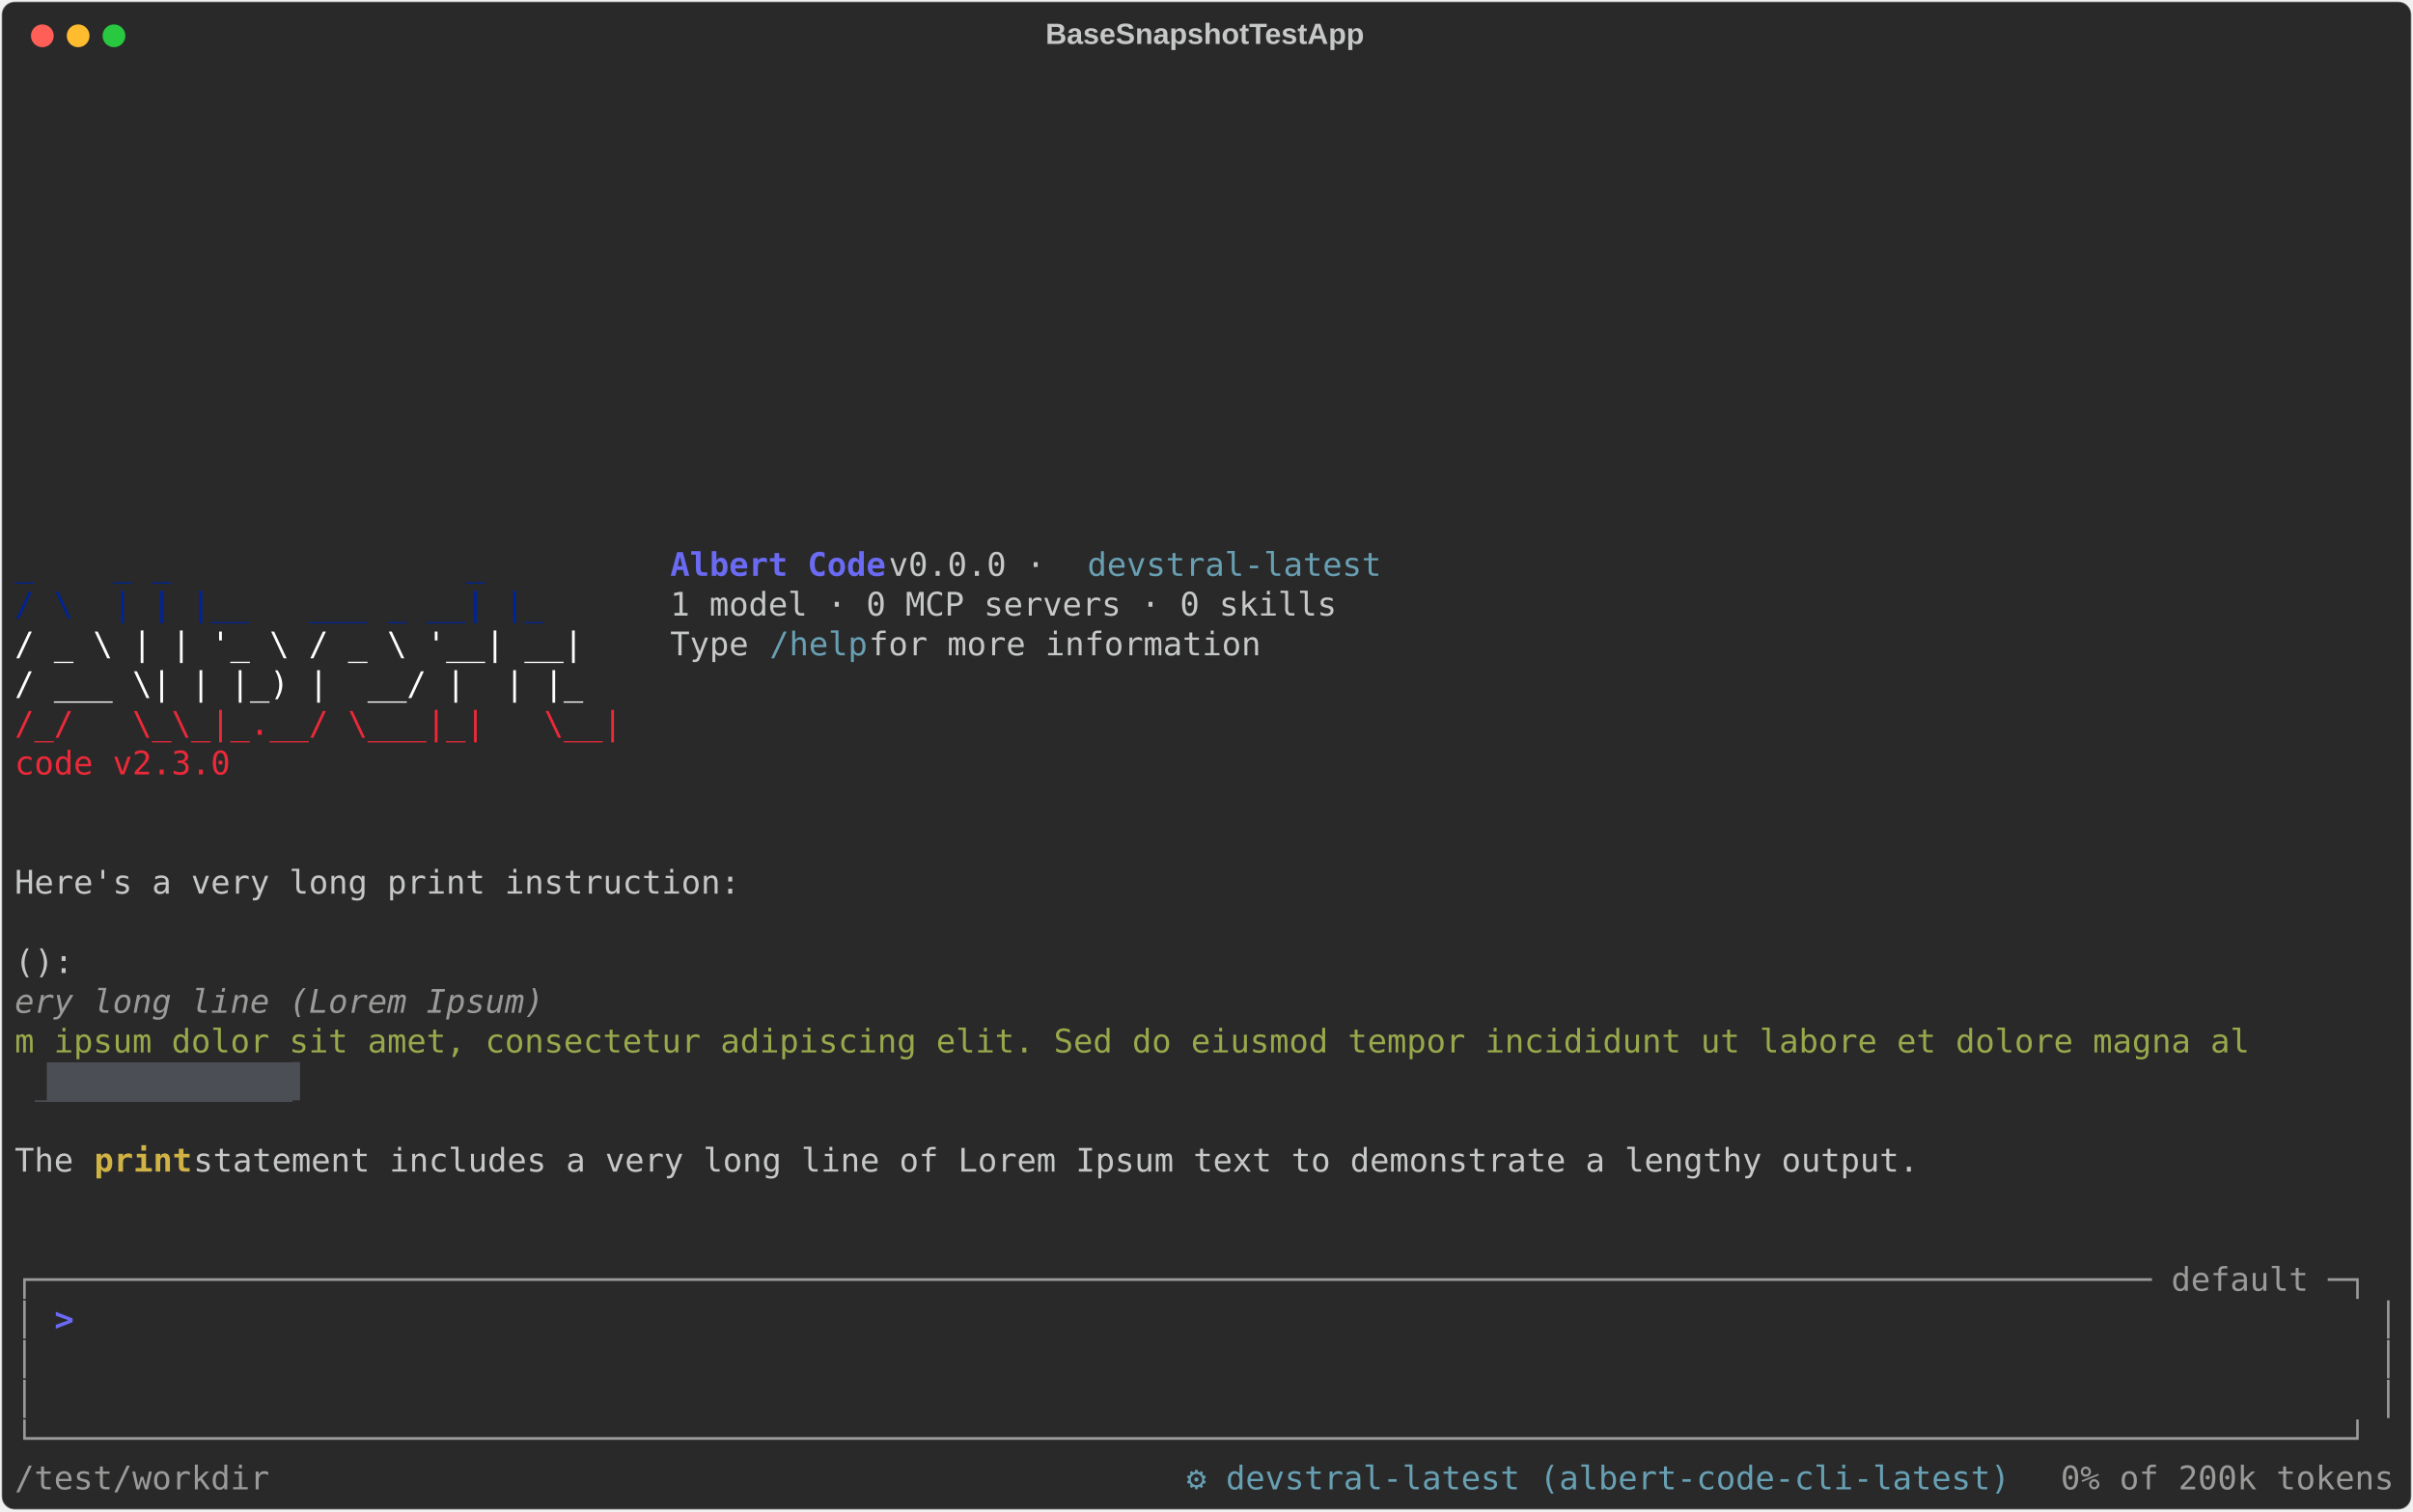
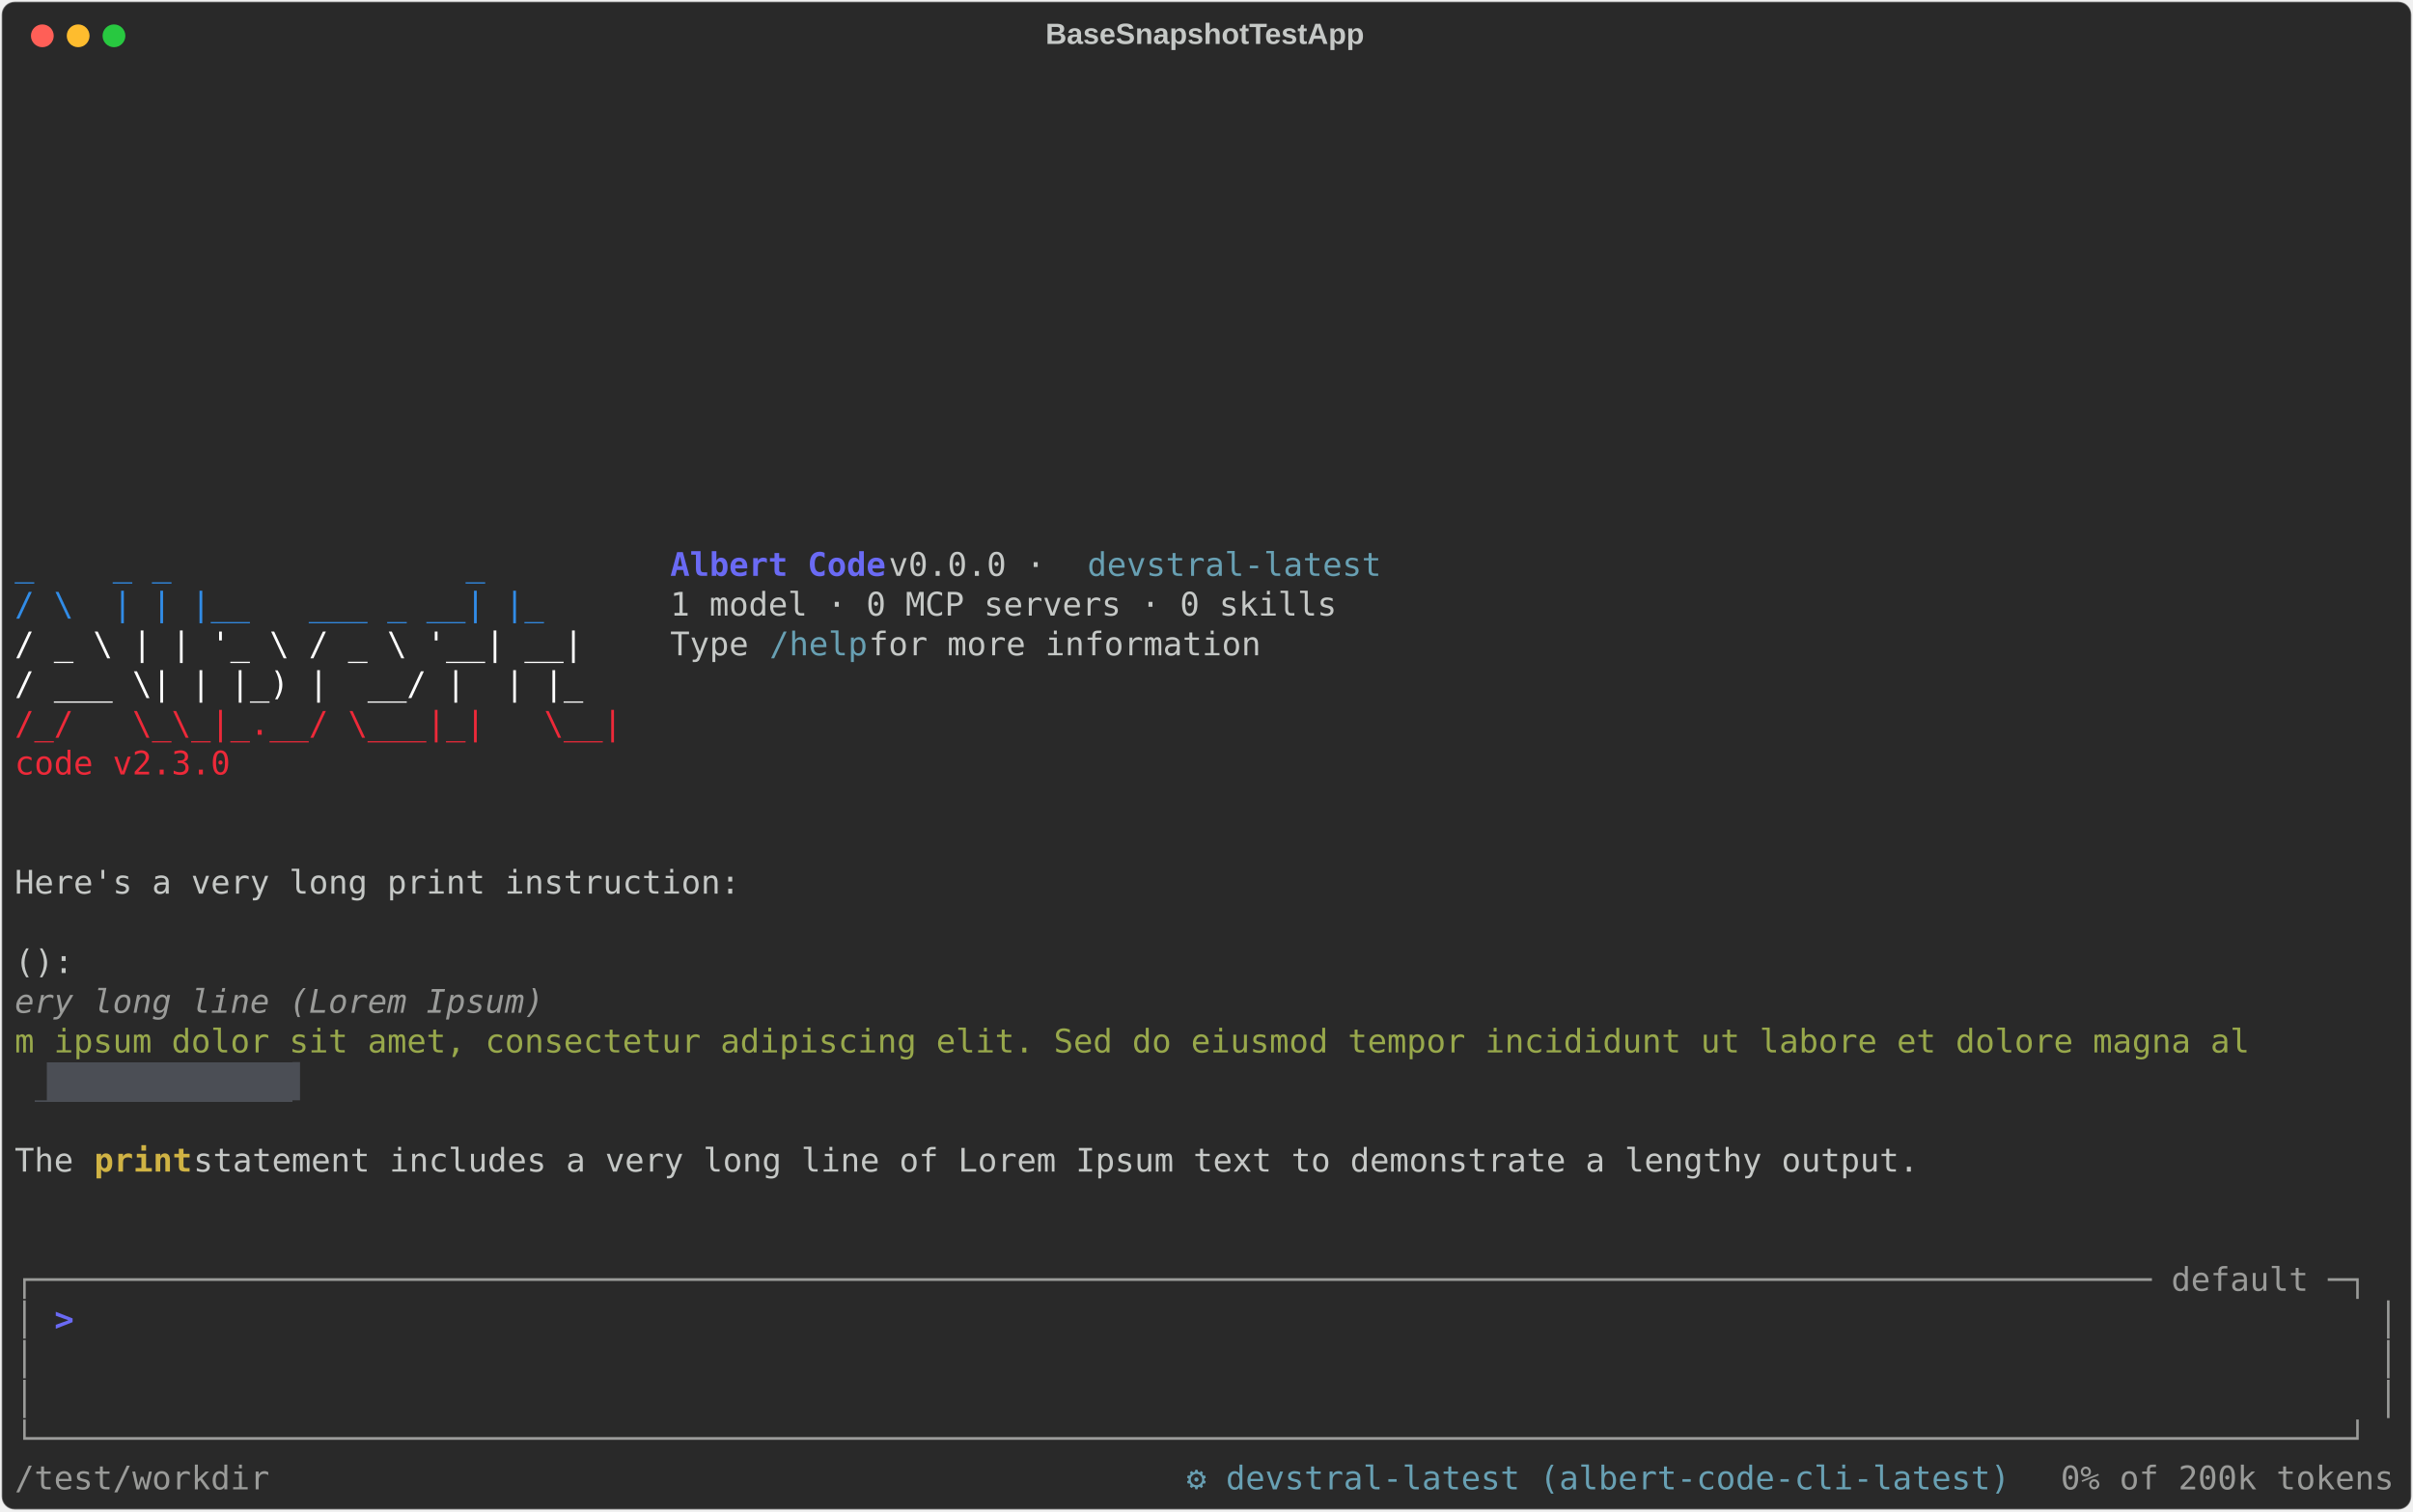
<svg xmlns="http://www.w3.org/2000/svg" class="rich-terminal" viewBox="0 0 1482 928.4">
  <style>

    @font-face {
        font-family: "Fira Code";
        src: local("FiraCode-Regular"),
                url("https://cdnjs.cloudflare.com/ajax/libs/firacode/6.2.0/woff2/FiraCode-Regular.woff2") format("woff2"),
                url("https://cdnjs.cloudflare.com/ajax/libs/firacode/6.2.0/woff/FiraCode-Regular.woff") format("woff");
        font-style: normal;
        font-weight: 400;
    }
    @font-face {
        font-family: "Fira Code";
        src: local("FiraCode-Bold"),
                url("https://cdnjs.cloudflare.com/ajax/libs/firacode/6.2.0/woff2/FiraCode-Bold.woff2") format("woff2"),
                url("https://cdnjs.cloudflare.com/ajax/libs/firacode/6.2.0/woff/FiraCode-Bold.woff") format("woff");
        font-style: bold;
        font-weight: 700;
    }

    .terminal-matrix {
        font-family: Fira Code, monospace;
        font-size: 20px;
        line-height: 24.4px;
        font-variant-east-asian: full-width;
    }

    .terminal-title {
        font-size: 18px;
        font-weight: bold;
        font-family: arial;
    }

    .terminal-r1 { fill: #c5c8c6 }
- .terminal-r2 { fill: #002395 }
+ .terminal-r2 { fill: #318ce7 }
.terminal-r3 { fill: #6a6af4;font-weight: bold }
.terminal-r4 { fill: #68a0b3 }
.terminal-r5 { fill: #ffffff }
.terminal-r6 { fill: #ed2939 }
.terminal-r7 { fill: #9a9b99;font-style: italic; }
.terminal-r8 { fill: #98a84b }
.terminal-r9 { fill: #d2d2d2 }
.terminal-r10 { fill: #292929 }
.terminal-r11 { fill: #4b4e55 }
.terminal-r12 { fill: #d0b344;font-weight: bold }
.terminal-r13 { fill: #9a9b99 }
    </style>
  <defs>
    <clipPath id="terminal-clip-terminal">
      <rect x="0" y="0" width="1463.0" height="877.4" />
    </clipPath>
    <clipPath id="terminal-line-0">
      <rect x="0" y="1.5" width="1464" height="24.65" />
    </clipPath>
    <clipPath id="terminal-line-1">
      <rect x="0" y="25.9" width="1464" height="24.65" />
    </clipPath>
    <clipPath id="terminal-line-2">
      <rect x="0" y="50.3" width="1464" height="24.65" />
    </clipPath>
    <clipPath id="terminal-line-3">
      <rect x="0" y="74.7" width="1464" height="24.65" />
    </clipPath>
    <clipPath id="terminal-line-4">
      <rect x="0" y="99.1" width="1464" height="24.65" />
    </clipPath>
    <clipPath id="terminal-line-5">
      <rect x="0" y="123.5" width="1464" height="24.65" />
    </clipPath>
    <clipPath id="terminal-line-6">
      <rect x="0" y="147.9" width="1464" height="24.65" />
    </clipPath>
    <clipPath id="terminal-line-7">
      <rect x="0" y="172.3" width="1464" height="24.65" />
    </clipPath>
    <clipPath id="terminal-line-8">
      <rect x="0" y="196.7" width="1464" height="24.65" />
    </clipPath>
    <clipPath id="terminal-line-9">
      <rect x="0" y="221.1" width="1464" height="24.65" />
    </clipPath>
    <clipPath id="terminal-line-10">
      <rect x="0" y="245.5" width="1464" height="24.65" />
    </clipPath>
    <clipPath id="terminal-line-11">
      <rect x="0" y="269.9" width="1464" height="24.65" />
    </clipPath>
    <clipPath id="terminal-line-12">
      <rect x="0" y="294.3" width="1464" height="24.65" />
    </clipPath>
    <clipPath id="terminal-line-13">
      <rect x="0" y="318.7" width="1464" height="24.65" />
    </clipPath>
    <clipPath id="terminal-line-14">
      <rect x="0" y="343.1" width="1464" height="24.65" />
    </clipPath>
    <clipPath id="terminal-line-15">
      <rect x="0" y="367.5" width="1464" height="24.65" />
    </clipPath>
    <clipPath id="terminal-line-16">
      <rect x="0" y="391.9" width="1464" height="24.65" />
    </clipPath>
    <clipPath id="terminal-line-17">
      <rect x="0" y="416.3" width="1464" height="24.65" />
    </clipPath>
    <clipPath id="terminal-line-18">
      <rect x="0" y="440.7" width="1464" height="24.65" />
    </clipPath>
    <clipPath id="terminal-line-19">
      <rect x="0" y="465.1" width="1464" height="24.65" />
    </clipPath>
    <clipPath id="terminal-line-20">
      <rect x="0" y="489.5" width="1464" height="24.65" />
    </clipPath>
    <clipPath id="terminal-line-21">
      <rect x="0" y="513.9" width="1464" height="24.65" />
    </clipPath>
    <clipPath id="terminal-line-22">
      <rect x="0" y="538.3" width="1464" height="24.65" />
    </clipPath>
    <clipPath id="terminal-line-23">
      <rect x="0" y="562.7" width="1464" height="24.65" />
    </clipPath>
    <clipPath id="terminal-line-24">
      <rect x="0" y="587.1" width="1464" height="24.65" />
    </clipPath>
    <clipPath id="terminal-line-25">
      <rect x="0" y="611.5" width="1464" height="24.65" />
    </clipPath>
    <clipPath id="terminal-line-26">
      <rect x="0" y="635.9" width="1464" height="24.65" />
    </clipPath>
    <clipPath id="terminal-line-27">
      <rect x="0" y="660.3" width="1464" height="24.65" />
    </clipPath>
    <clipPath id="terminal-line-28">
      <rect x="0" y="684.7" width="1464" height="24.65" />
    </clipPath>
    <clipPath id="terminal-line-29">
      <rect x="0" y="709.1" width="1464" height="24.65" />
    </clipPath>
    <clipPath id="terminal-line-30">
      <rect x="0" y="733.5" width="1464" height="24.65" />
    </clipPath>
    <clipPath id="terminal-line-31">
      <rect x="0" y="757.9" width="1464" height="24.65" />
    </clipPath>
    <clipPath id="terminal-line-32">
      <rect x="0" y="782.3" width="1464" height="24.65" />
    </clipPath>
    <clipPath id="terminal-line-33">
      <rect x="0" y="806.7" width="1464" height="24.65" />
    </clipPath>
    <clipPath id="terminal-line-34">
      <rect x="0" y="831.1" width="1464" height="24.65" />
    </clipPath>
  </defs>
  <rect fill="#292929" stroke="rgba(255,255,255,0.35)" stroke-width="1" x="1" y="1" width="1480" height="926.4" rx="8" />
  <text class="terminal-title" fill="#c5c8c6" text-anchor="middle" x="740" y="27">BaseSnapshotTestApp</text>
  <g transform="translate(26,22)">
    <circle cx="0" cy="0" r="7" fill="#ff5f57" />
    <circle cx="22" cy="0" r="7" fill="#febc2e" />
    <circle cx="44" cy="0" r="7" fill="#28c840" />
  </g>
  <g transform="translate(9, 41)" clip-path="url(#terminal-clip-terminal)">
    <rect fill="#4b4e55" x="12.2" y="611.5" width="158.6" height="24.65" shape-rendering="crispEdges" />
    <g class="terminal-matrix">
      <text class="terminal-r1" x="1464" y="20" textLength="12.2" clip-path="url(#terminal-line-0)">
</text>
      <text class="terminal-r1" x="1464" y="44.4" textLength="12.2" clip-path="url(#terminal-line-1)">
</text>
      <text class="terminal-r1" x="1464" y="68.8" textLength="12.2" clip-path="url(#terminal-line-2)">
</text>
      <text class="terminal-r1" x="1464" y="93.2" textLength="12.2" clip-path="url(#terminal-line-3)">
</text>
      <text class="terminal-r1" x="1464" y="117.6" textLength="12.2" clip-path="url(#terminal-line-4)">
</text>
      <text class="terminal-r1" x="1464" y="142" textLength="12.2" clip-path="url(#terminal-line-5)">
</text>
      <text class="terminal-r1" x="1464" y="166.4" textLength="12.2" clip-path="url(#terminal-line-6)">
</text>
      <text class="terminal-r1" x="1464" y="190.8" textLength="12.2" clip-path="url(#terminal-line-7)">
</text>
      <text class="terminal-r1" x="1464" y="215.2" textLength="12.2" clip-path="url(#terminal-line-8)">
</text>
      <text class="terminal-r1" x="1464" y="239.6" textLength="12.2" clip-path="url(#terminal-line-9)">
</text>
      <text class="terminal-r1" x="1464" y="264" textLength="12.2" clip-path="url(#terminal-line-10)">
</text>
      <text class="terminal-r1" x="1464" y="288.4" textLength="12.2" clip-path="url(#terminal-line-11)">
</text>
      <text class="terminal-r2" x="0" y="312.8" textLength="378.2" clip-path="url(#terminal-line-12)">    _    _ _               _   </text>
      <text class="terminal-r3" x="402.6" y="312.8" textLength="134.2" clip-path="url(#terminal-line-12)">Albert Code</text>
      <text class="terminal-r1" x="536.8" y="312.8" textLength="122" clip-path="url(#terminal-line-12)"> v0.0.0 · </text>
      <text class="terminal-r4" x="658.8" y="312.8" textLength="183" clip-path="url(#terminal-line-12)">devstral-latest</text>
      <text class="terminal-r1" x="1464" y="312.8" textLength="12.2" clip-path="url(#terminal-line-12)">
</text>
      <text class="terminal-r2" x="0" y="337.2" textLength="378.2" clip-path="url(#terminal-line-13)">   / \  | | |__   ___ _ __| |_ </text>
      <text class="terminal-r1" x="402.6" y="337.2" textLength="414.8" clip-path="url(#terminal-line-13)">1 model · 0 MCP servers · 0 skills</text>
      <text class="terminal-r1" x="1464" y="337.2" textLength="12.2" clip-path="url(#terminal-line-13)">
</text>
      <text class="terminal-r5" x="0" y="361.6" textLength="378.2" clip-path="url(#terminal-line-14)">  / _ \ | | '_ \ / _ \ '__| __|</text>
      <text class="terminal-r1" x="402.6" y="361.6" textLength="61" clip-path="url(#terminal-line-14)">Type </text>
      <text class="terminal-r4" x="463.6" y="361.6" textLength="61" clip-path="url(#terminal-line-14)">/help</text>
      <text class="terminal-r1" x="524.6" y="361.6" textLength="256.2" clip-path="url(#terminal-line-14)"> for more information</text>
      <text class="terminal-r1" x="1464" y="361.6" textLength="12.2" clip-path="url(#terminal-line-14)">
</text>
      <text class="terminal-r5" x="0" y="386" textLength="378.2" clip-path="url(#terminal-line-15)"> / ___ \| | |_) |  __/ |  | |_ </text>
      <text class="terminal-r1" x="1464" y="386" textLength="12.2" clip-path="url(#terminal-line-15)">
</text>
      <text class="terminal-r6" x="0" y="410.4" textLength="378.2" clip-path="url(#terminal-line-16)">/_/   \_\_|_.__/ \___|_|   \__|</text>
      <text class="terminal-r1" x="1464" y="410.4" textLength="12.2" clip-path="url(#terminal-line-16)">
</text>
      <text class="terminal-r6" x="0" y="434.8" textLength="353.8" clip-path="url(#terminal-line-17)">                  code v2.3.0</text>
      <text class="terminal-r1" x="1464" y="434.8" textLength="12.2" clip-path="url(#terminal-line-17)">
</text>
      <text class="terminal-r1" x="1464" y="459.2" textLength="12.2" clip-path="url(#terminal-line-18)">
</text>
      <text class="terminal-r1" x="1464" y="483.6" textLength="12.2" clip-path="url(#terminal-line-19)">
</text>
      <text class="terminal-r1" x="0" y="508" textLength="451.4" clip-path="url(#terminal-line-20)">Here's a very long print instruction:</text>
      <text class="terminal-r1" x="1464" y="508" textLength="12.2" clip-path="url(#terminal-line-20)">
</text>
      <text class="terminal-r1" x="1464" y="532.4" textLength="12.2" clip-path="url(#terminal-line-21)">
</text>
      <text class="terminal-r1" x="0" y="556.8" textLength="36.6" clip-path="url(#terminal-line-22)">():</text>
      <text class="terminal-r1" x="1464" y="556.8" textLength="12.2" clip-path="url(#terminal-line-22)">
</text>
      <text class="terminal-r7" x="0" y="581.2" textLength="329.4" clip-path="url(#terminal-line-23)">ery long line (Lorem Ipsum)</text>
      <text class="terminal-r1" x="1464" y="581.2" textLength="12.2" clip-path="url(#terminal-line-23)">
</text>
      <text class="terminal-r8" x="0" y="605.6" textLength="1390.8" clip-path="url(#terminal-line-24)">m ipsum dolor sit amet, consectetur adipiscing elit. Sed do eiusmod tempor incididunt ut labore et dolore magna al</text>
      <text class="terminal-r1" x="1464" y="605.6" textLength="12.2" clip-path="url(#terminal-line-24)">
</text>
      <text class="terminal-r10" x="12.2" y="630" textLength="158.6" clip-path="url(#terminal-line-25)">▋            </text>
      <text class="terminal-r11" x="170.8" y="630" textLength="12.2" clip-path="url(#terminal-line-25)">▍</text>
      <text class="terminal-r1" x="1464" y="630" textLength="12.2" clip-path="url(#terminal-line-25)">
</text>
      <text class="terminal-r1" x="1464" y="654.4" textLength="12.2" clip-path="url(#terminal-line-26)">
</text>
      <text class="terminal-r1" x="0" y="678.8" textLength="48.8" clip-path="url(#terminal-line-27)">The </text>
      <text class="terminal-r12" x="48.8" y="678.8" textLength="61" clip-path="url(#terminal-line-27)">print</text>
      <text class="terminal-r1" x="109.8" y="678.8" textLength="1085.8" clip-path="url(#terminal-line-27)"> statement includes a very long line of Lorem Ipsum text to demonstrate a lengthy output.</text>
      <text class="terminal-r1" x="1464" y="678.8" textLength="12.2" clip-path="url(#terminal-line-27)">
</text>
      <text class="terminal-r1" x="1464" y="703.2" textLength="12.2" clip-path="url(#terminal-line-28)">
</text>
      <text class="terminal-r1" x="1464" y="727.6" textLength="12.2" clip-path="url(#terminal-line-29)">
</text>
      <text class="terminal-r13" x="0" y="752" textLength="1464" clip-path="url(#terminal-line-30)">┌──────────────────────────────────────────────────────────────────────────────────────────────────────────── default ─┐</text>
      <text class="terminal-r1" x="1464" y="752" textLength="12.2" clip-path="url(#terminal-line-30)">
</text>
      <text class="terminal-r13" x="0" y="776.4" textLength="12.2" clip-path="url(#terminal-line-31)">│</text>
      <text class="terminal-r3" x="24.4" y="776.4" textLength="12.2" clip-path="url(#terminal-line-31)">&gt;</text>
      <text class="terminal-r13" x="1451.8" y="776.4" textLength="12.2" clip-path="url(#terminal-line-31)">│</text>
      <text class="terminal-r1" x="1464" y="776.4" textLength="12.2" clip-path="url(#terminal-line-31)">
</text>
      <text class="terminal-r13" x="0" y="800.8" textLength="12.2" clip-path="url(#terminal-line-32)">│</text>
      <text class="terminal-r13" x="1451.8" y="800.8" textLength="12.2" clip-path="url(#terminal-line-32)">│</text>
      <text class="terminal-r1" x="1464" y="800.8" textLength="12.2" clip-path="url(#terminal-line-32)">
</text>
      <text class="terminal-r13" x="0" y="825.2" textLength="12.2" clip-path="url(#terminal-line-33)">│</text>
      <text class="terminal-r13" x="1451.8" y="825.2" textLength="12.2" clip-path="url(#terminal-line-33)">│</text>
      <text class="terminal-r1" x="1464" y="825.2" textLength="12.2" clip-path="url(#terminal-line-33)">
</text>
      <text class="terminal-r13" x="0" y="849.6" textLength="1464" clip-path="url(#terminal-line-34)">└──────────────────────────────────────────────────────────────────────────────────────────────────────────────────────┘</text>
      <text class="terminal-r1" x="1464" y="849.6" textLength="12.2" clip-path="url(#terminal-line-34)">
</text>
      <text class="terminal-r13" x="0" y="874" textLength="158.6" clip-path="url(#terminal-line-35)">/test/workdir</text>
      <text class="terminal-r4" x="719.8" y="874" textLength="512.4" clip-path="url(#terminal-line-35)">⚙ devstral-latest (albert-code-cli-latest)</text>
      <text class="terminal-r13" x="1256.6" y="874" textLength="207.4" clip-path="url(#terminal-line-35)">0% of 200k tokens</text>
    </g>
  </g>
</svg>
